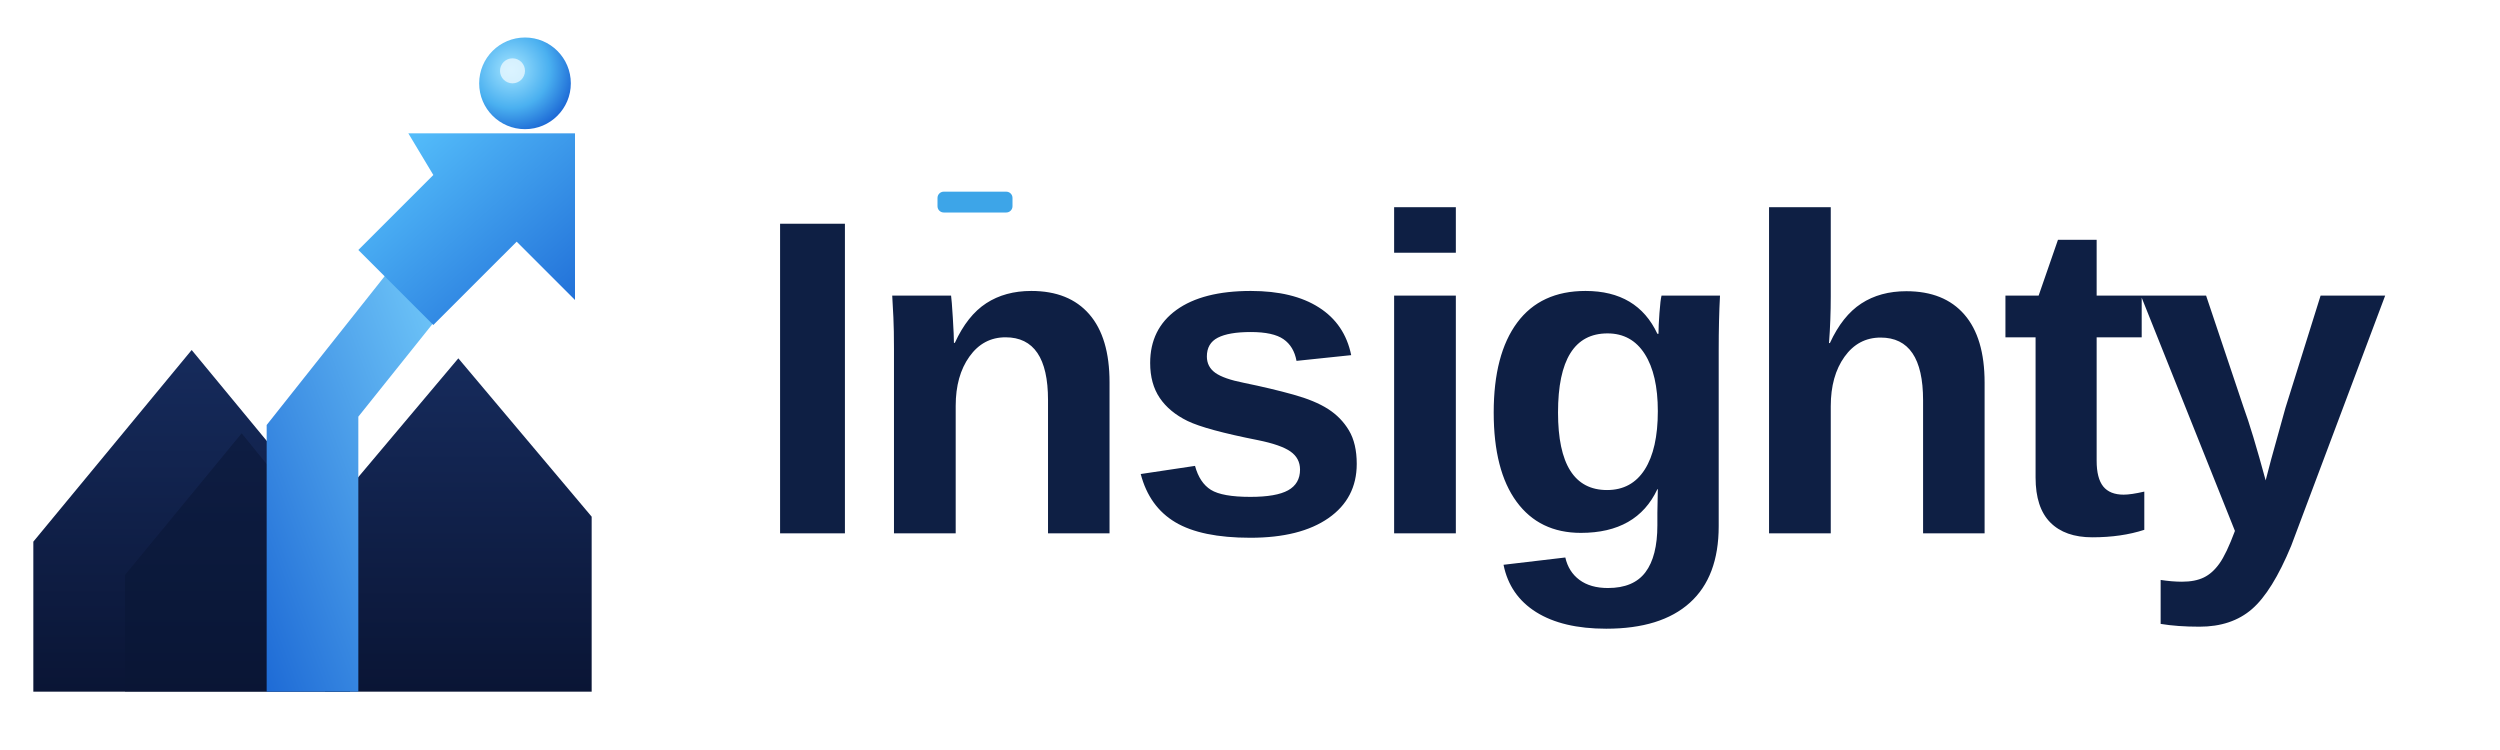
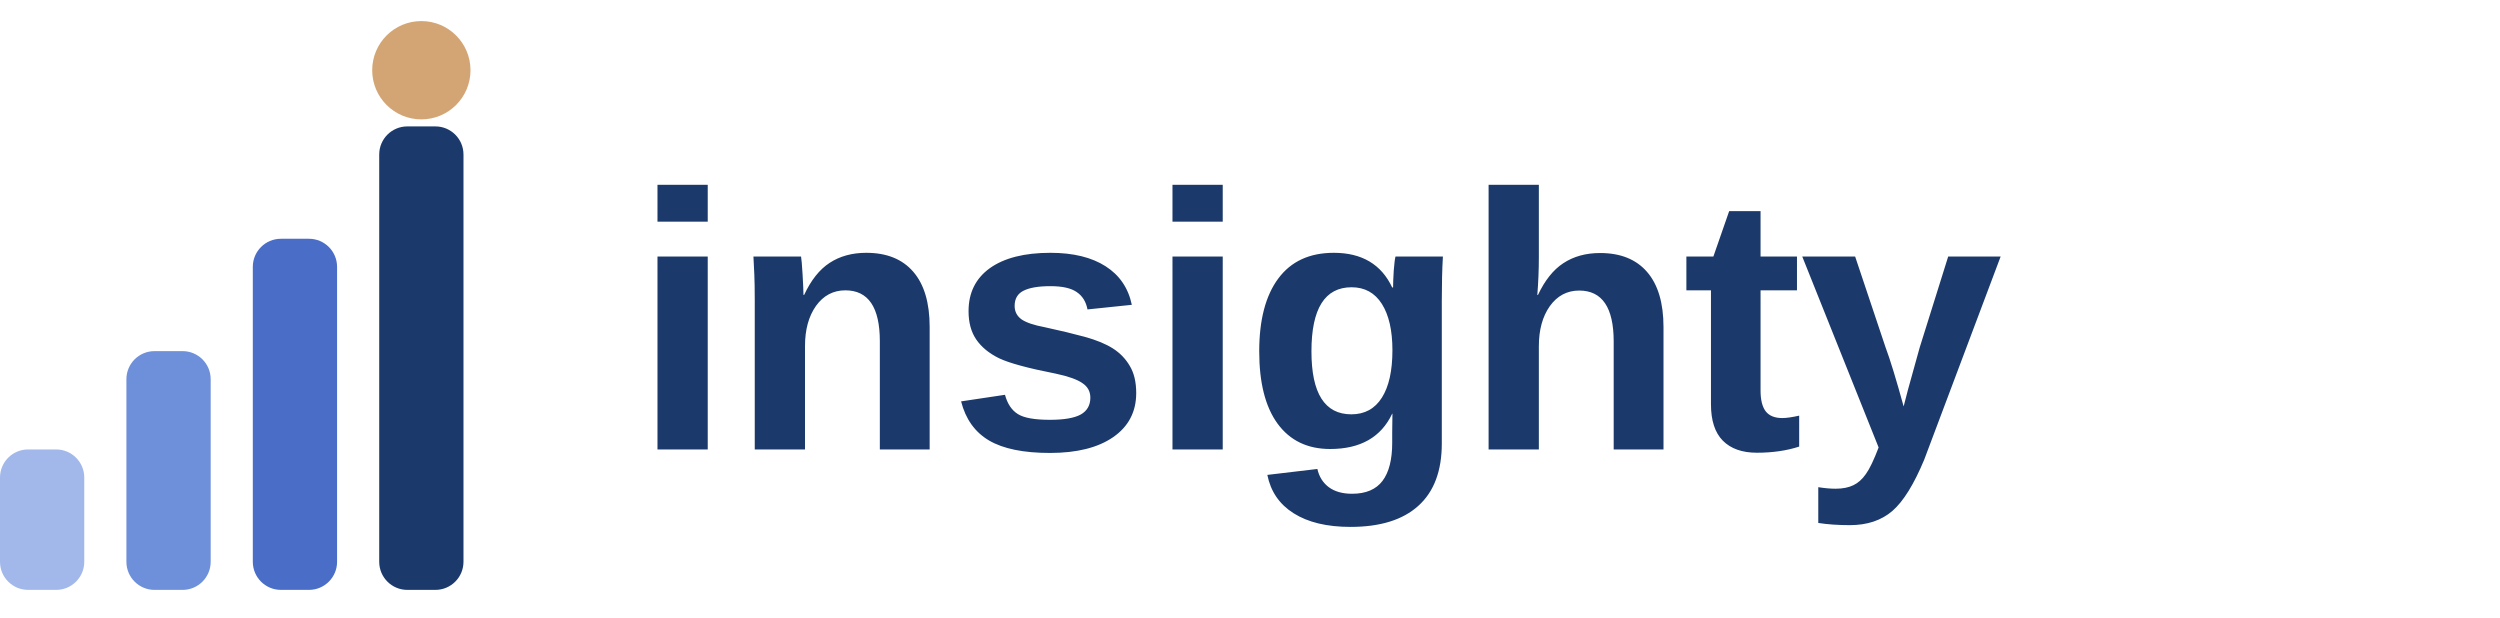
- <svg xmlns="http://www.w3.org/2000/svg" viewBox="0 0 600 180" role="img" aria-label="Insighty">
-   <defs>
-     <linearGradient id="ig-back" x1="0" y1="0" x2="0" y2="1">
-       <stop offset="0%" stop-color="#162B5C" />
-       <stop offset="100%" stop-color="#0A1535" />
-     </linearGradient>
-     <linearGradient id="ig-front" x1="0" y1="0" x2="1" y2="1">
-       <stop offset="0%" stop-color="#5BC8FF" />
-       <stop offset="100%" stop-color="#1E6BD6" />
-     </linearGradient>
-     <linearGradient id="ig-arrow" x1="0" y1="1" x2="1" y2="0">
-       <stop offset="0%" stop-color="#1E6BD6" />
-       <stop offset="100%" stop-color="#7FD8FF" />
-     </linearGradient>
-     <radialGradient id="ig-dot" cx="0.35" cy="0.35" r="0.7">
-       <stop offset="0%" stop-color="#A3E4FF" />
-       <stop offset="60%" stop-color="#4AB0F0" />
-       <stop offset="100%" stop-color="#1E6BD6" />
-     </radialGradient>
-   </defs>
-   <g transform="translate(8 14)">
-     <path d="M 0 152              L 0 116              L 38 70              L 76 116              L 76 152 Z" fill="url(#ig-back)" />
-     <path d="M 22 152              L 22 124              L 50 90              L 76 122              L 76 152 Z" fill="#0A1535" opacity="0.55" />
-     <path d="M 70 152              L 70 110              L 102 72              L 134 110              L 134 152 Z" fill="url(#ig-back)" />
-     <path d="M 56 152              L 56 88              L 102 30              L 102 56              L 78 86              L 78 152 Z" fill="url(#ig-arrow)" />
-     <path d="M 90 18              L 130 18              L 130 58              L 116 44              L 96 64              L 78 46              L 96 28 Z" fill="url(#ig-front)" />
-     <circle cx="118" cy="6" r="11" fill="url(#ig-dot)" />
-     <circle cx="115" cy="3" r="3" fill="#E8F7FF" opacity="0.8" />
-   </g>
-   <rect x="225" y="46" width="18" height="5" rx="1.5" fill="#3DA5E8" />
-   <text x="180" y="128" font-family="Manrope, 'Plus Jakarta Sans', 'Helvetica Neue', Arial, sans-serif" font-size="108" font-weight="700" letter-spacing="-3" fill="#0E1F44">Insighty</text>
+ <svg xmlns="http://www.w3.org/2000/svg" viewBox="0 0 178 44" aria-label="Insighty" role="img">
+   <rect x="0" y="32" width="6" height="10" rx="2" fill="#a3b8ea" />
+   <rect x="9" y="25" width="6" height="17" rx="2" fill="#6e8fd9" />
+   <rect x="18" y="17" width="6" height="25" rx="2" fill="#4a6ec7" />
+   <rect x="27" y="9" width="6" height="33" rx="2" fill="#1b3a6b" />
+   <circle cx="30" cy="5" r="3.5" fill="#d4a574" />
+   <text x="45" y="32" font-family="'Inter Tight', 'Helvetica Neue', Arial, sans-serif" font-size="26" font-weight="700" letter-spacing="-0.3" fill="#1b3a6b">insighty</text>
</svg>
